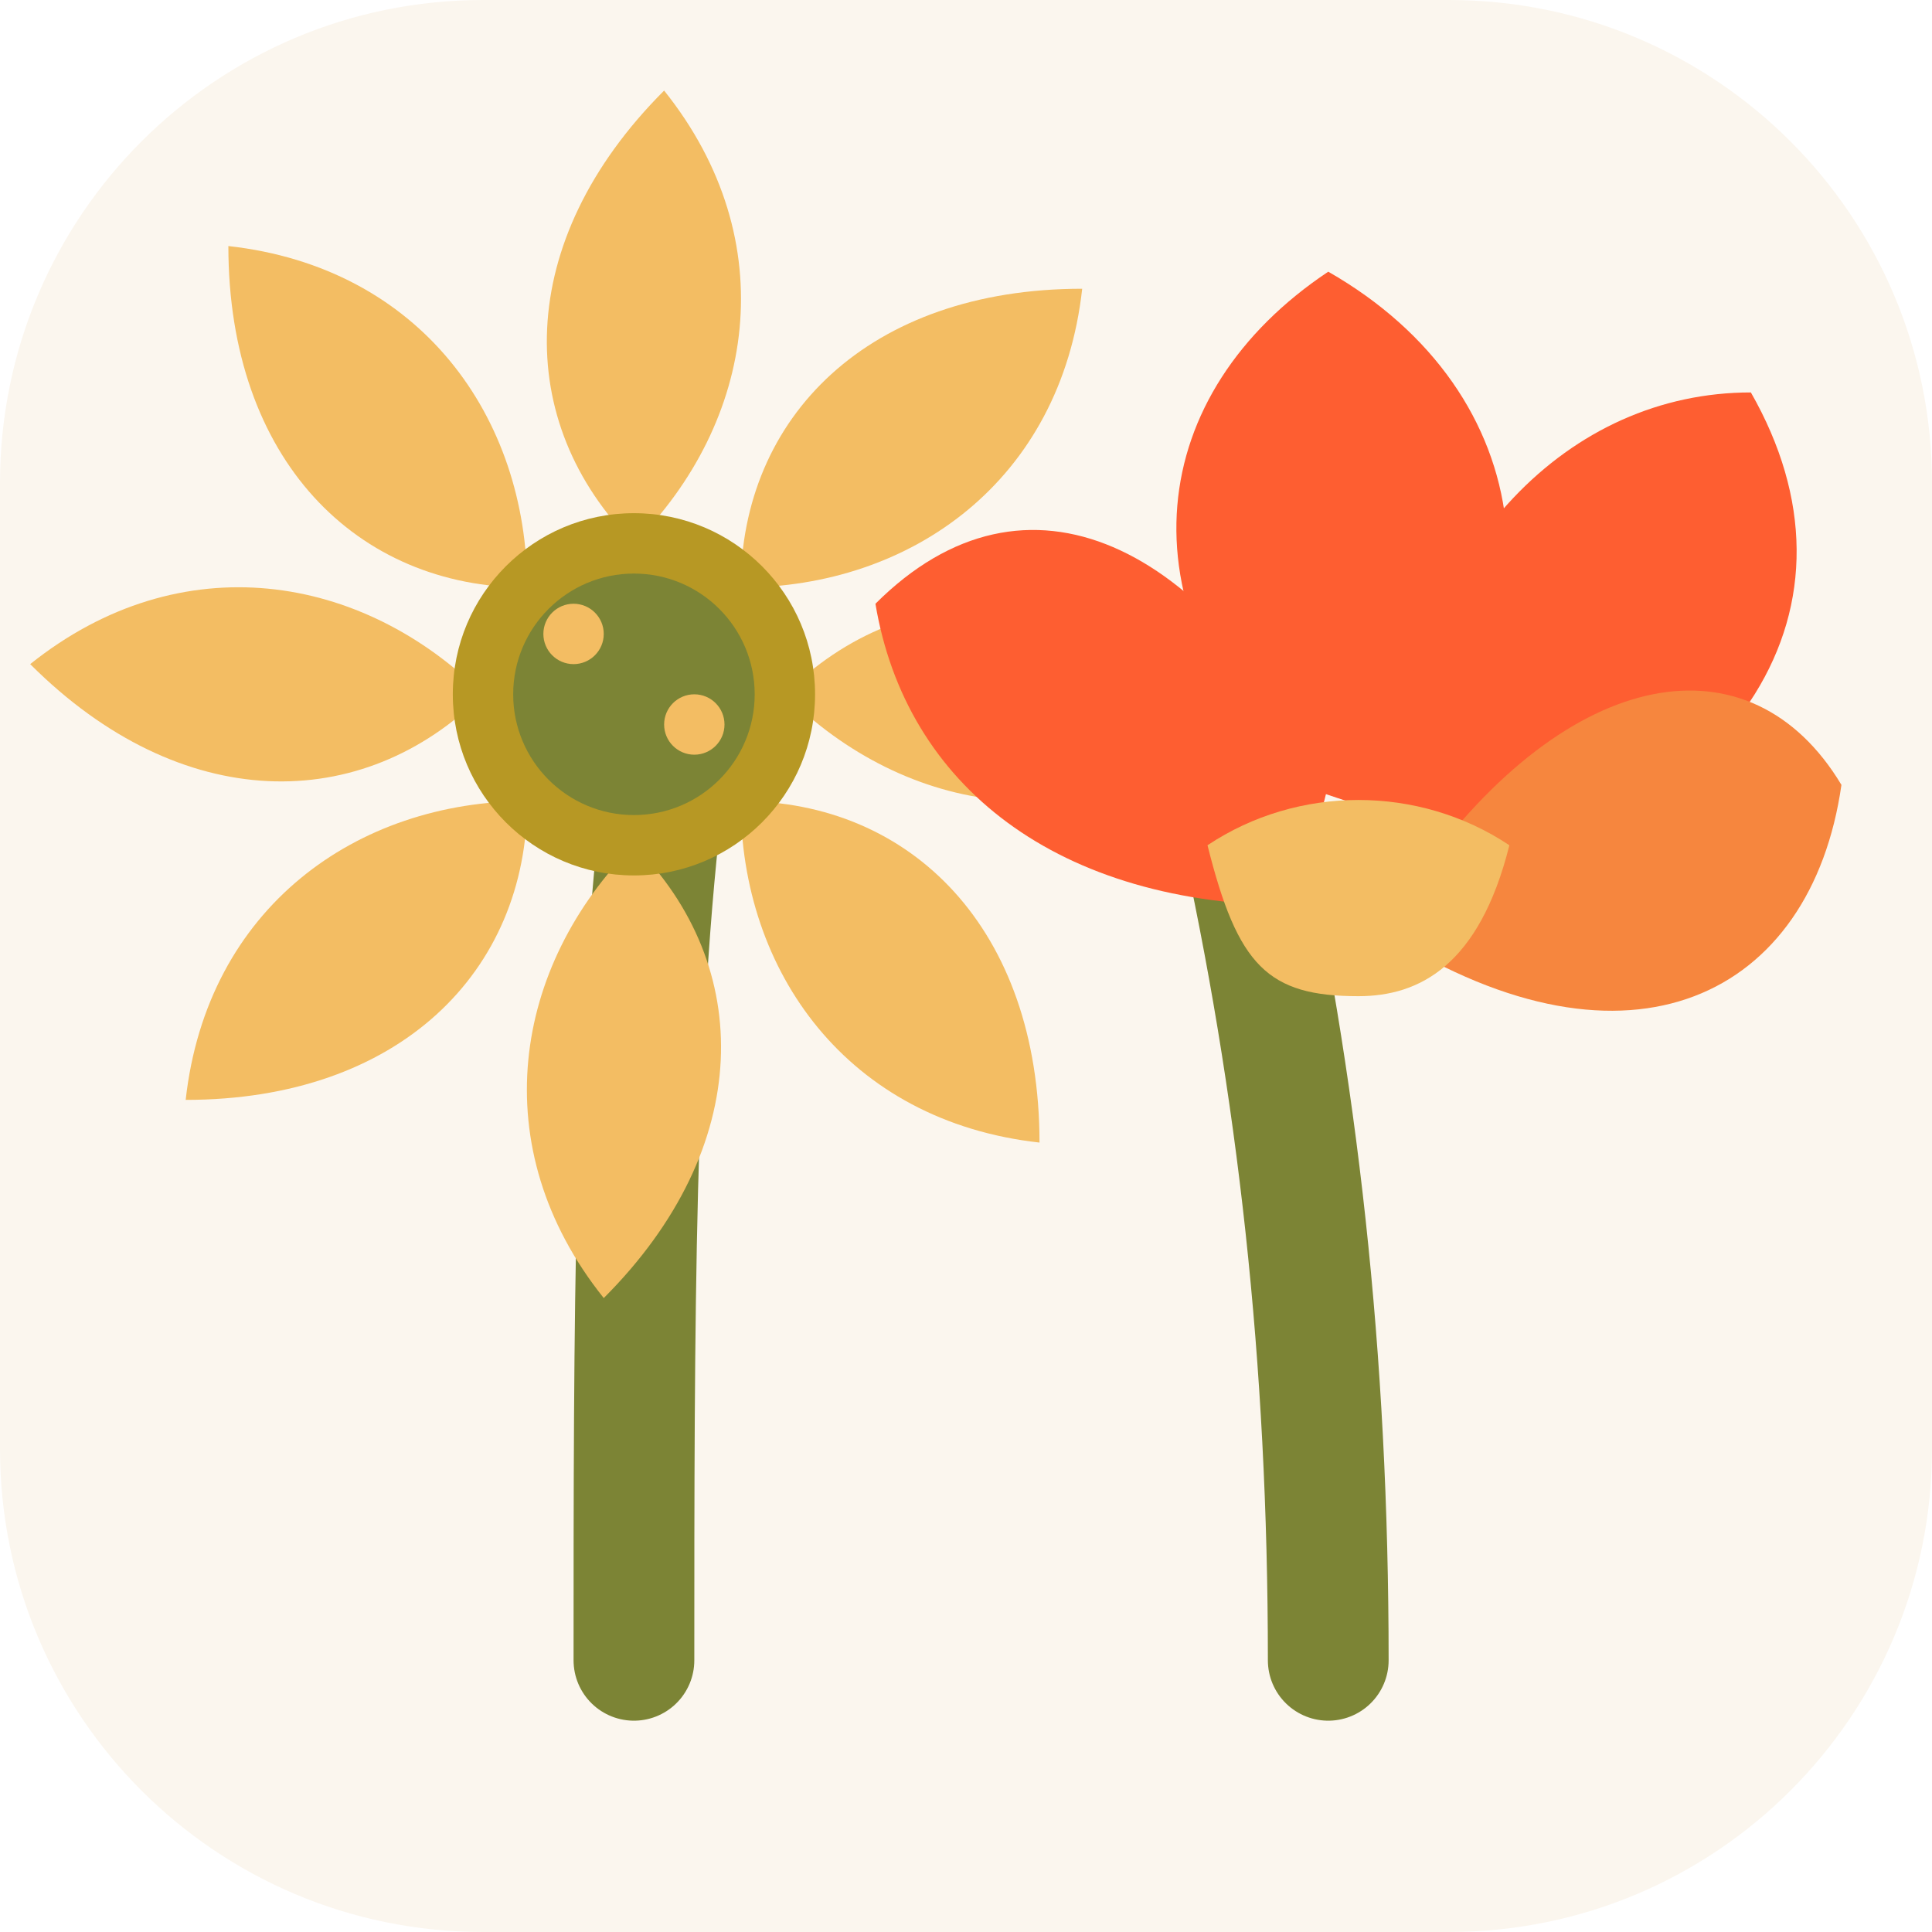
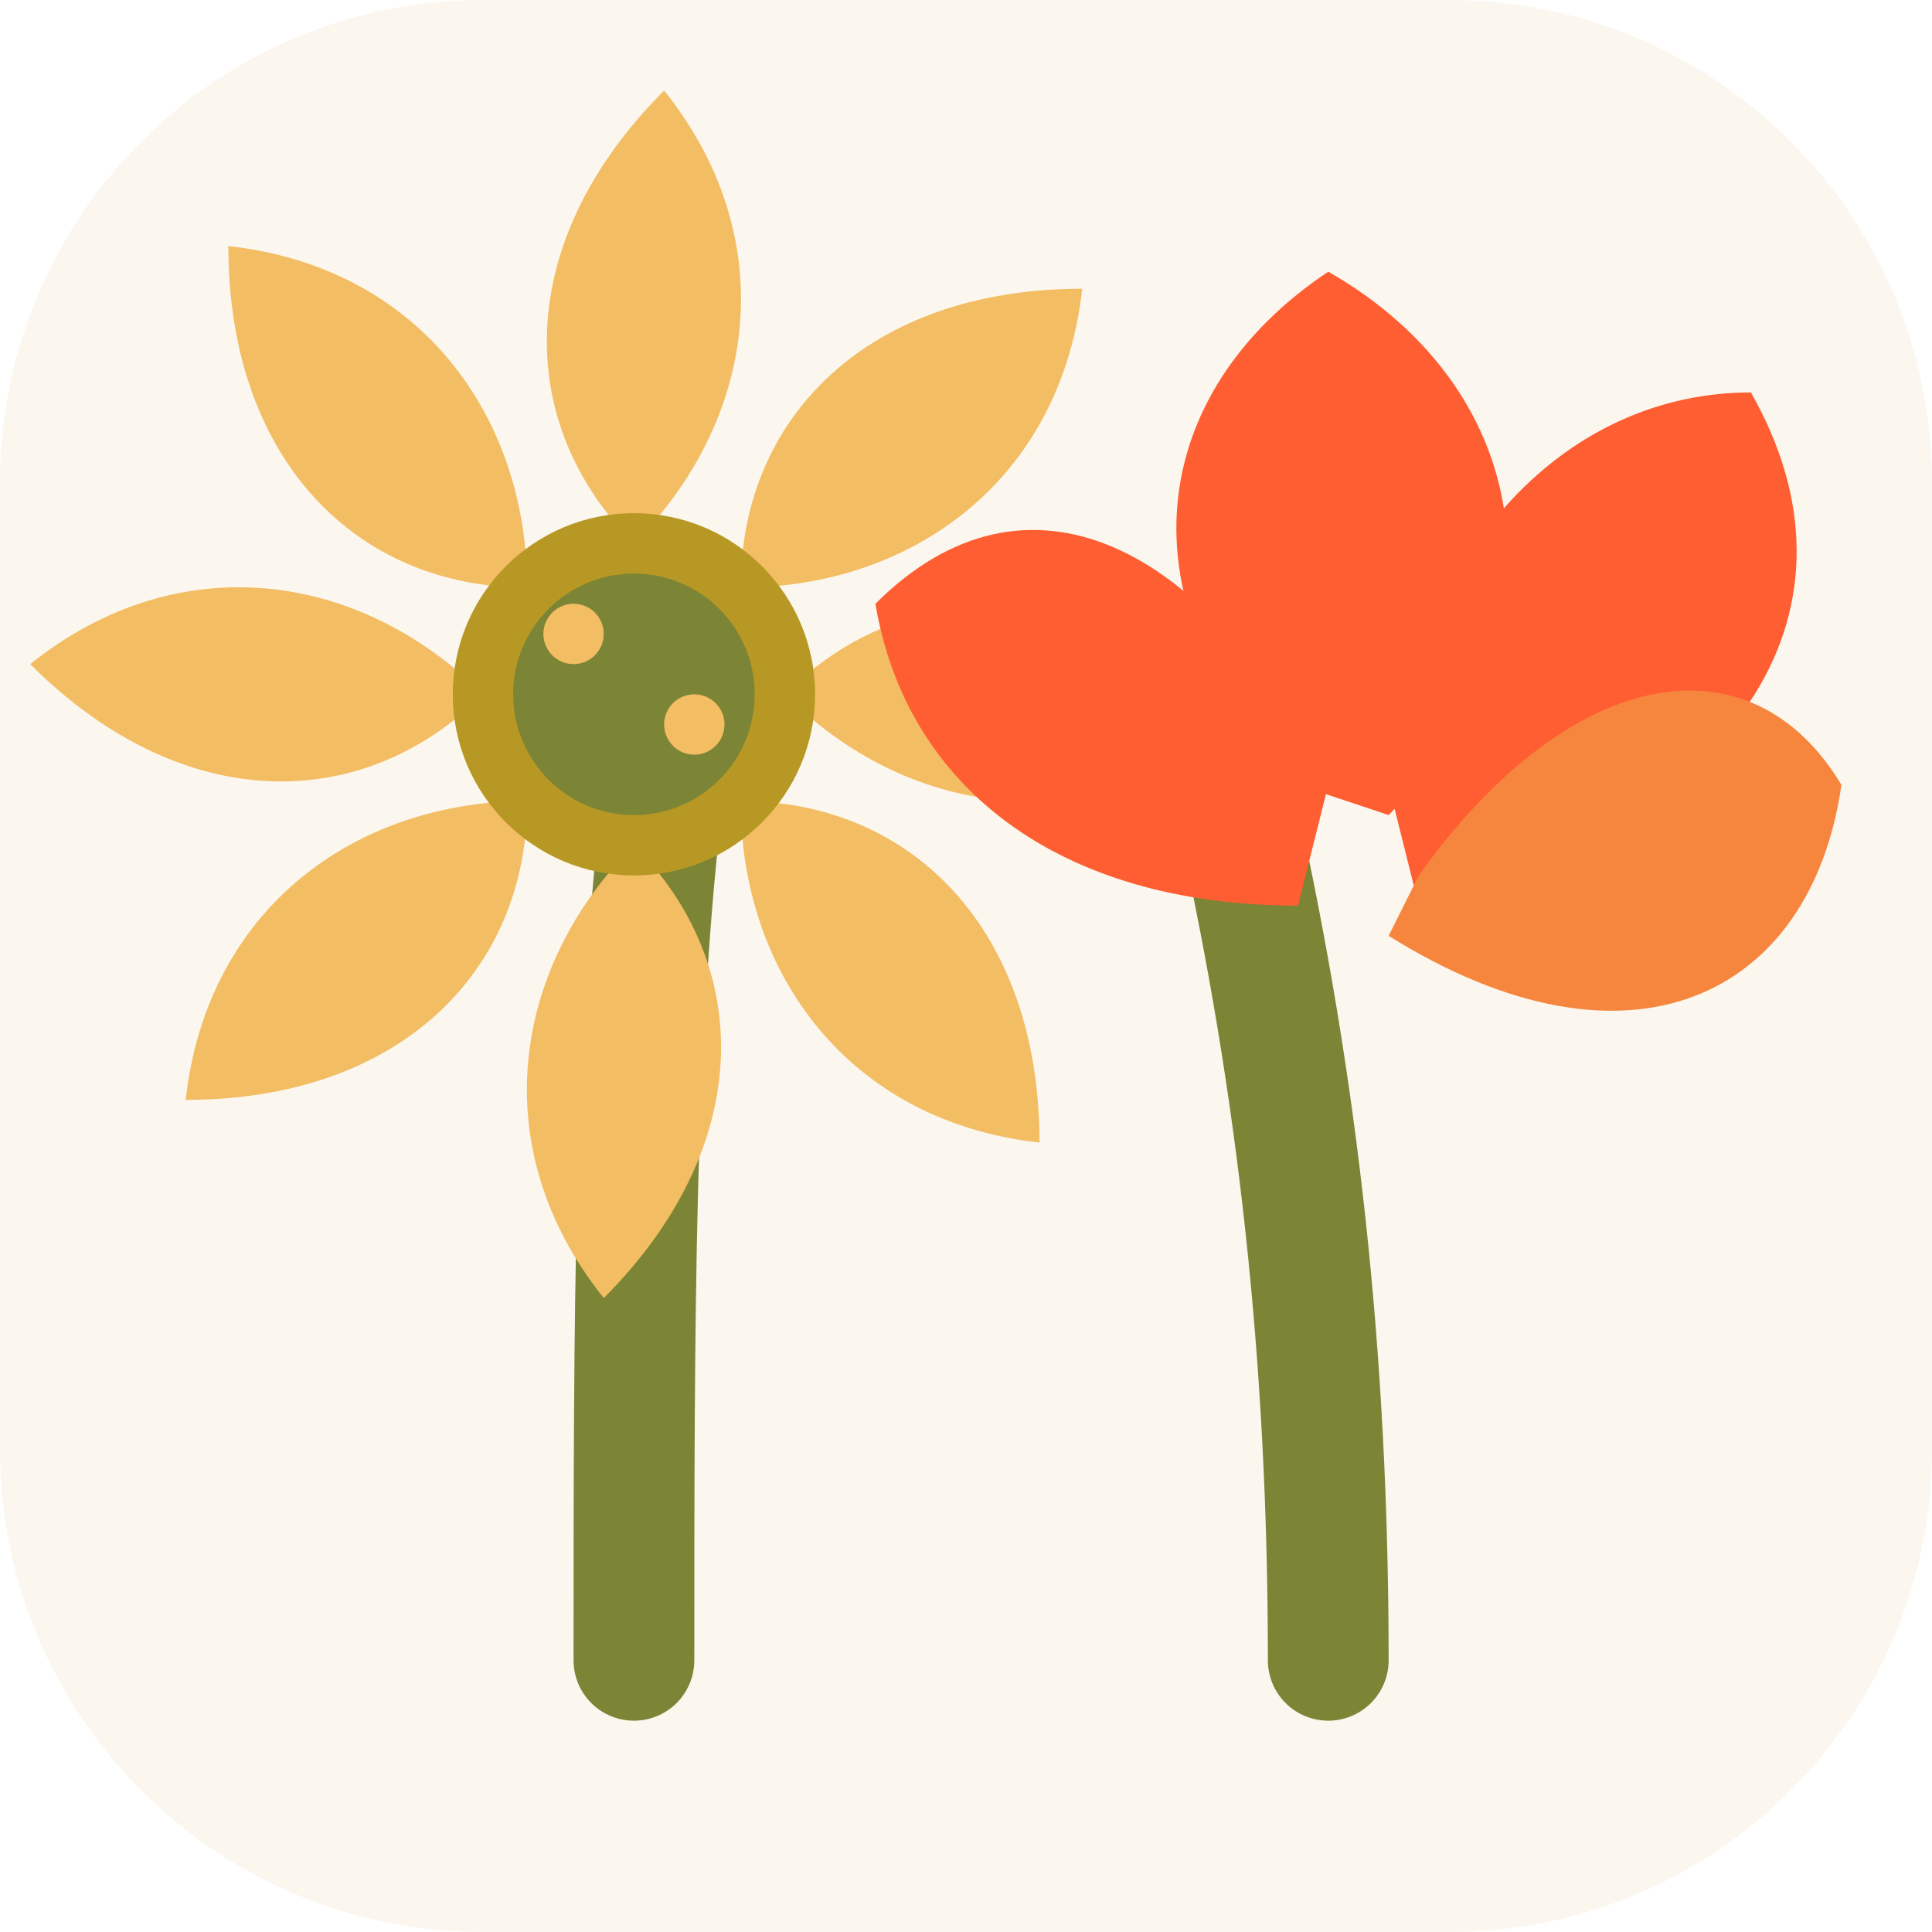
<svg xmlns="http://www.w3.org/2000/svg" viewBox="0 0 64 64">
  <rect width="64" height="64" rx="16" fill="#fbf6ee" />
  <path d="M21 55c0-11 0-21 1-29M44 55c0-10-1-19-3-28" fill="none" stroke="#7c8435" stroke-width="4" stroke-linecap="round" />
  <g fill="#f3bd63">
    <path d="M21 18c-4-4-4-10 1-15 4 5 3 11-1 15Z" />
    <path d="M21 18c-4-4-4-10 1-15 4 5 3 11-1 15Z" transform="rotate(45 21 23)" />
    <path d="M21 18c-4-4-4-10 1-15 4 5 3 11-1 15Z" transform="rotate(90 21 23)" />
    <path d="M21 18c-4-4-4-10 1-15 4 5 3 11-1 15Z" transform="rotate(135 21 23)" />
    <path d="M21 18c-4-4-4-10 1-15 4 5 3 11-1 15Z" transform="rotate(180 21 23)" />
    <path d="M21 18c-4-4-4-10 1-15 4 5 3 11-1 15Z" transform="rotate(225 21 23)" />
    <path d="M21 18c-4-4-4-10 1-15 4 5 3 11-1 15Z" transform="rotate(270 21 23)" />
    <path d="M21 18c-4-4-4-10 1-15 4 5 3 11-1 15Z" transform="rotate(315 21 23)" />
  </g>
  <circle cx="21" cy="23" r="6" fill="#b79824" />
  <circle cx="21" cy="23" r="4" fill="#7c8435" />
  <circle cx="19" cy="21" r="1" fill="#f3bd63" />
  <circle cx="23" cy="24" r="1" fill="#f3bd63" />
  <g fill="#fe5e31">
    <path d="M43 30c-8 0-13-4-14-10 5-5 11-2 15 6Z" />
    <path d="M43 26c-6-6-5-13 1-17 7 4 8 12 2 18Z" />
    <path d="M46 26c1-8 6-13 12-13 4 7 0 14-11 17Z" />
    <path d="M47 29c5-7 11-8 14-3-1 7-7 10-15 5Z" fill="#f6863e" />
  </g>
-   <path d="M40 28c3-2 7-2 10 0-1 4-3 5-5 5-3 0-4-1-5-5Z" fill="#f3bd63" />
</svg>
